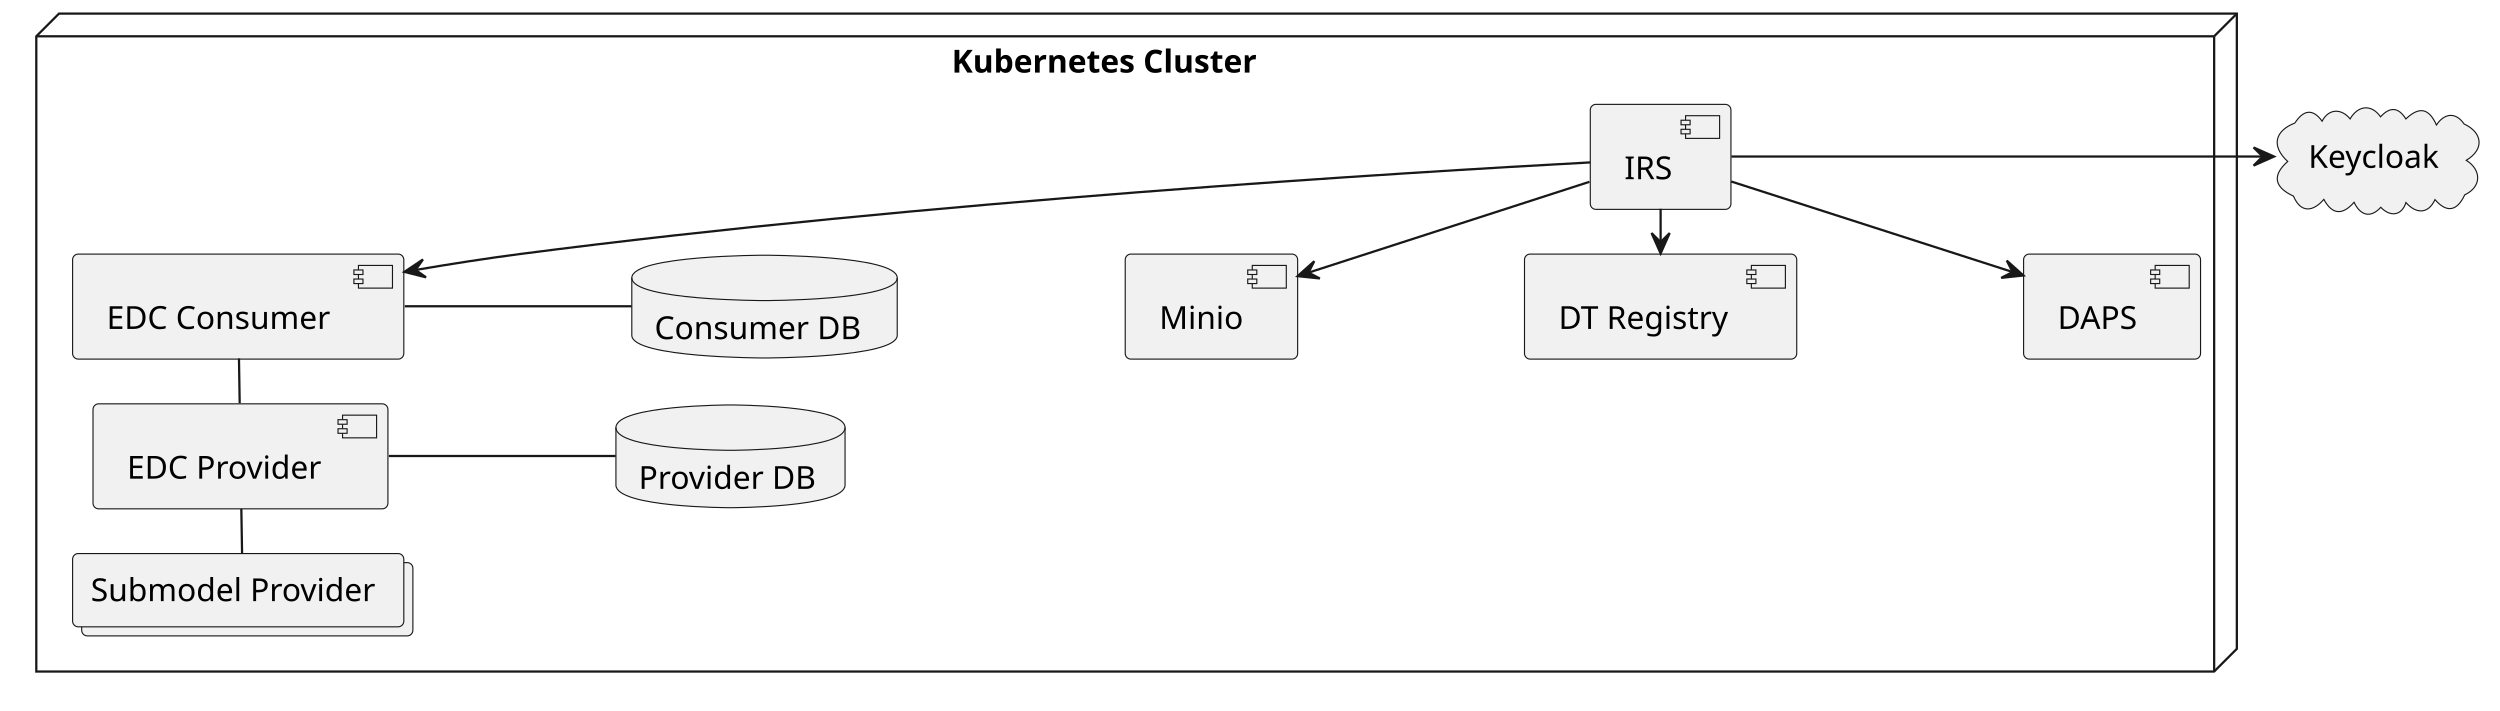
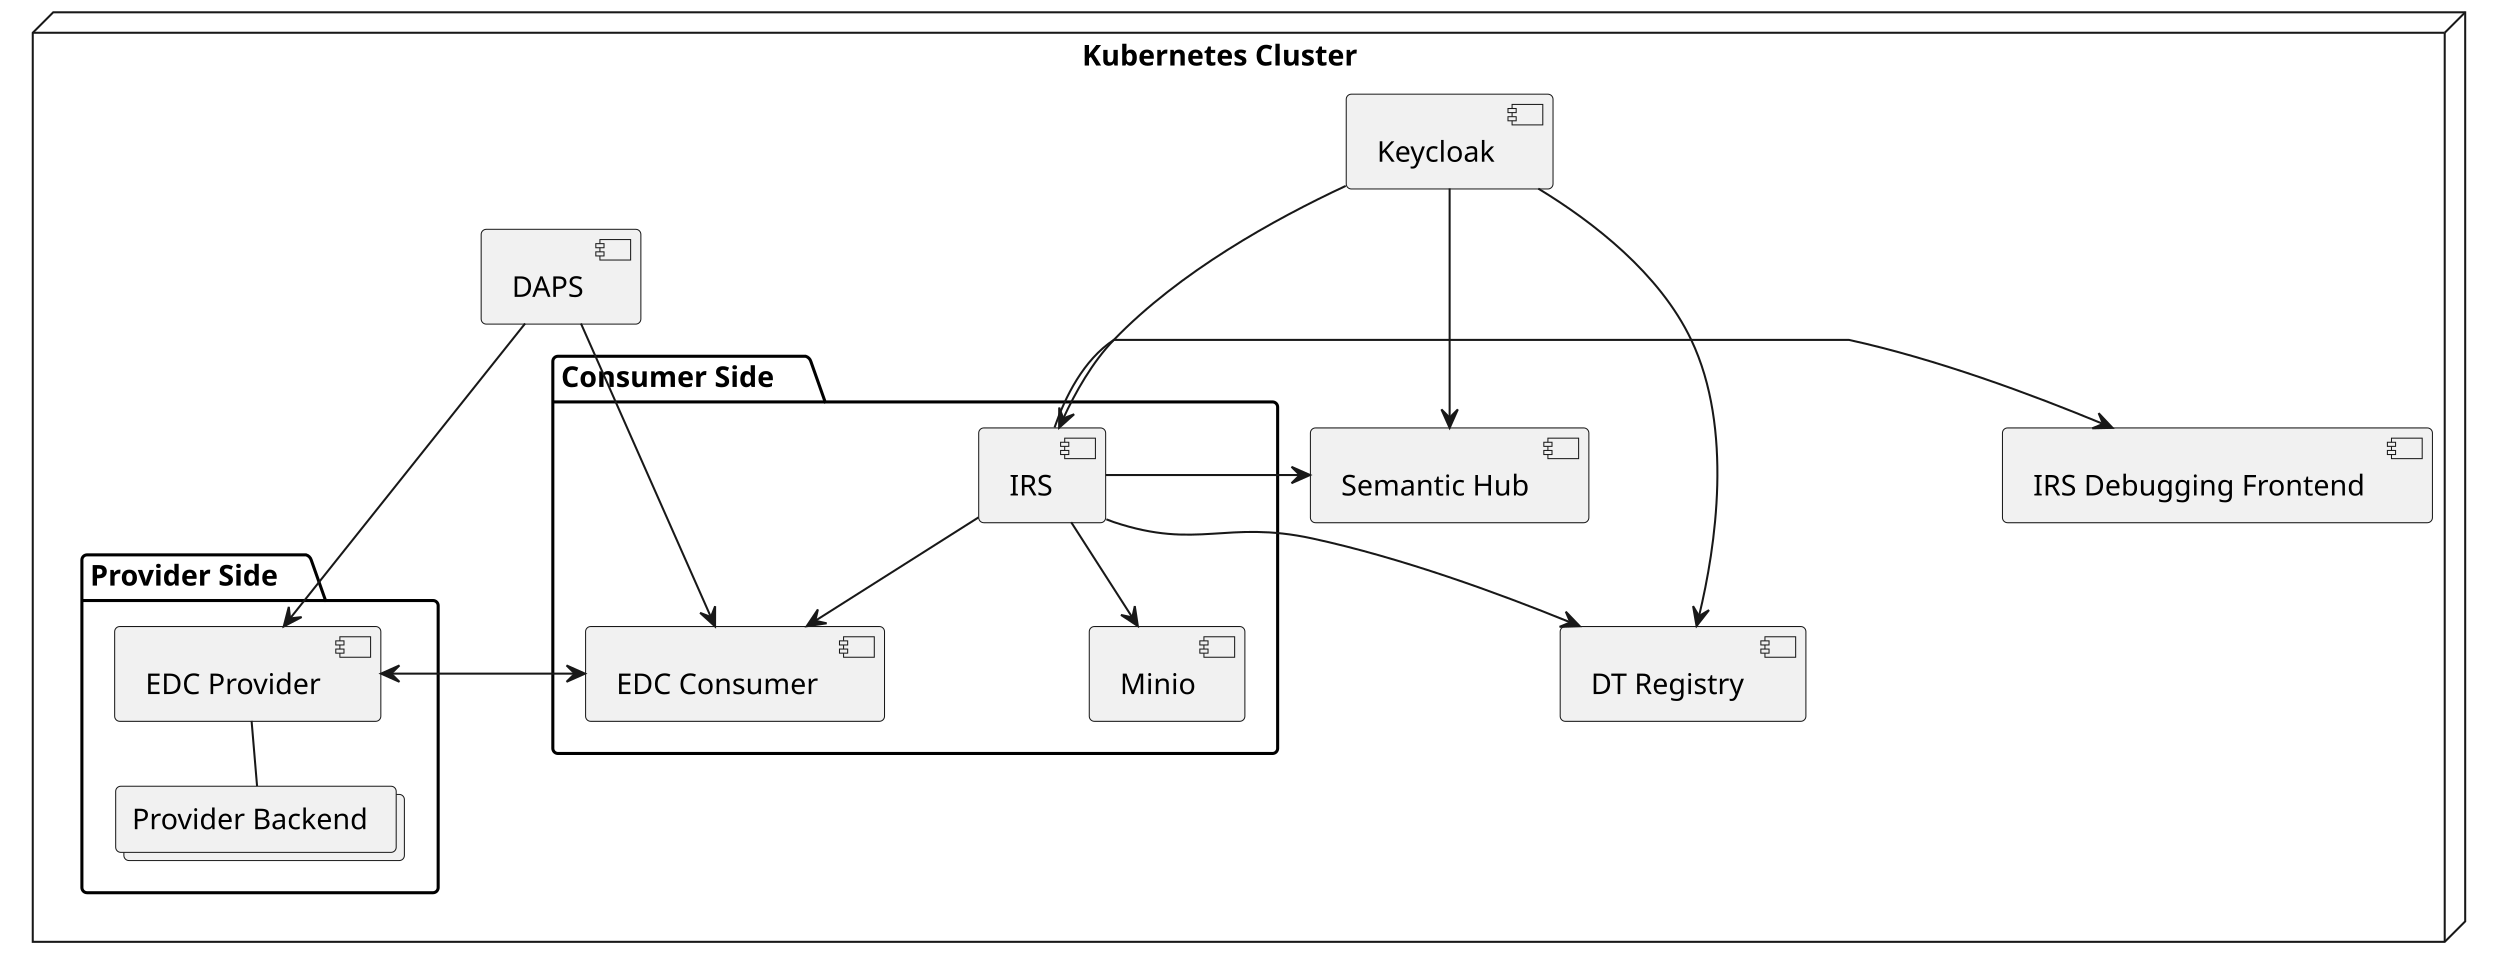
- <svg xmlns="http://www.w3.org/2000/svg" contentStyleType="text/css" height="313px" preserveAspectRatio="none" style="width:1102px;height:313px;background:#FFFFFF;" version="1.1" viewBox="0 0 1102 313" width="1102px" zoomAndPan="magnify">
+ <svg xmlns="http://www.w3.org/2000/svg" contentStyleType="text/css" height="477px" preserveAspectRatio="none" style="width:1221px;height:477px;background:#FFFFFF;" version="1.1" viewBox="0 0 1221 477" width="1221px" zoomAndPan="magnify">
  <defs />
  <g>
    <g id="cluster_k8s">
-       <polygon points="16,16,26,6,986,6,986,286,976,296,16,296,16,16" style="stroke:#181818;stroke-width:1.0;fill:none;" />
-       <line style="stroke:#181818;stroke-width:1.0;fill:none;" x1="976" x2="986" y1="16" y2="6" />
-       <line style="stroke:#181818;stroke-width:1.0;fill:none;" x1="16" x2="976" y1="16" y2="16" />
-       <line style="stroke:#181818;stroke-width:1.0;fill:none;" x1="976" x2="976" y1="16" y2="296" />
-       <text fill="#000000" font-family="sans-serif" font-size="14" font-weight="bold" lengthAdjust="spacing" textLength="155" x="419.5" y="31.995">Kubernetes Cluster</text>
+       <polygon points="16,16,26,6,1204,6,1204,450,1194,460,16,460,16,16" style="stroke:#181818;stroke-width:1.0;fill:none;" />
+       <line style="stroke:#181818;stroke-width:1.0;fill:none;" x1="1194" x2="1204" y1="16" y2="6" />
+       <line style="stroke:#181818;stroke-width:1.0;fill:none;" x1="16" x2="1194" y1="16" y2="16" />
+       <line style="stroke:#181818;stroke-width:1.0;fill:none;" x1="1194" x2="1194" y1="16" y2="460" />
+       <text fill="#000000" font-family="sans-serif" font-size="14" font-weight="bold" lengthAdjust="spacing" textLength="155" x="528.5" y="31.995">Kubernetes Cluster</text>
+     </g>
+     <g id="cluster_Consumer Side">
+       <path d="M272.5,174 L393.5,174 A3.75,3.75 0 0 1 396,176.5 L403,196.297 L621.5,196.297 A2.5,2.5 0 0 1 624,198.797 L624,365.5 A2.5,2.5 0 0 1 621.5,368 L272.5,368 A2.5,2.5 0 0 1 270,365.5 L270,176.5 A2.5,2.5 0 0 1 272.5,174 " style="stroke:#000000;stroke-width:1.5;fill:none;" />
+       <line style="stroke:#000000;stroke-width:1.5;fill:none;" x1="270" x2="403" y1="196.297" y2="196.297" />
+       <text fill="#000000" font-family="sans-serif" font-size="14" font-weight="bold" lengthAdjust="spacing" textLength="120" x="274" y="188.995">Consumer Side</text>
+     </g>
+     <g id="cluster_Provider Side">
+       <path d="M42.5,271 L149.5,271 A3.75,3.75 0 0 1 152,273.5 L159,293.297 L211.5,293.297 A2.5,2.5 0 0 1 214,295.797 L214,433.5 A2.5,2.5 0 0 1 211.5,436 L42.5,436 A2.5,2.5 0 0 1 40,433.5 L40,273.5 A2.5,2.5 0 0 1 42.5,271 " style="stroke:#000000;stroke-width:1.5;fill:none;" />
+       <line style="stroke:#000000;stroke-width:1.5;fill:none;" x1="40" x2="159" y1="293.297" y2="293.297" />
+       <text fill="#000000" font-family="sans-serif" font-size="14" font-weight="bold" lengthAdjust="spacing" textLength="106" x="44" y="285.995">Provider Side</text>
+     </g>
+     <g id="elem_Keycloak">
+       <rect fill="#F1F1F1" height="46.297" rx="2.5" ry="2.5" style="stroke:#181818;stroke-width:0.5;" width="101" x="657.5" y="46" />
+       <rect fill="#F1F1F1" height="10" style="stroke:#181818;stroke-width:0.5;" width="15" x="738.5" y="51" />
+       <rect fill="#F1F1F1" height="2" style="stroke:#181818;stroke-width:0.5;" width="4" x="736.5" y="53" />
+       <rect fill="#F1F1F1" height="2" style="stroke:#181818;stroke-width:0.5;" width="4" x="736.5" y="57" />
+       <text fill="#000000" font-family="sans-serif" font-size="14" lengthAdjust="spacing" textLength="61" x="672.5" y="78.995">Keycloak</text>
+     </g>
+     <g id="elem_daps">
+       <rect fill="#F1F1F1" height="46.297" rx="2.5" ry="2.5" style="stroke:#181818;stroke-width:0.5;" width="78" x="235" y="112" />
+       <rect fill="#F1F1F1" height="10" style="stroke:#181818;stroke-width:0.5;" width="15" x="293" y="117" />
+       <rect fill="#F1F1F1" height="2" style="stroke:#181818;stroke-width:0.5;" width="4" x="291" y="119" />
+       <rect fill="#F1F1F1" height="2" style="stroke:#181818;stroke-width:0.5;" width="4" x="291" y="123" />
+       <text fill="#000000" font-family="sans-serif" font-size="14" lengthAdjust="spacing" textLength="38" x="250" y="144.995">DAPS</text>
+     </g>
+     <g id="elem_dtr">
+       <rect fill="#F1F1F1" height="46.297" rx="2.5" ry="2.5" style="stroke:#181818;stroke-width:0.5;" width="120" x="762" y="306" />
+       <rect fill="#F1F1F1" height="10" style="stroke:#181818;stroke-width:0.5;" width="15" x="862" y="311" />
+       <rect fill="#F1F1F1" height="2" style="stroke:#181818;stroke-width:0.5;" width="4" x="860" y="313" />
+       <rect fill="#F1F1F1" height="2" style="stroke:#181818;stroke-width:0.5;" width="4" x="860" y="317" />
+       <text fill="#000000" font-family="sans-serif" font-size="14" lengthAdjust="spacing" textLength="80" x="777" y="338.995">DT Registry</text>
+     </g>
+     <g id="elem_semHub">
+       <rect fill="#F1F1F1" height="46.297" rx="2.5" ry="2.5" style="stroke:#181818;stroke-width:0.5;" width="136" x="640" y="209" />
+       <rect fill="#F1F1F1" height="10" style="stroke:#181818;stroke-width:0.5;" width="15" x="756" y="214" />
+       <rect fill="#F1F1F1" height="2" style="stroke:#181818;stroke-width:0.5;" width="4" x="754" y="216" />
+       <rect fill="#F1F1F1" height="2" style="stroke:#181818;stroke-width:0.5;" width="4" x="754" y="220" />
+       <text fill="#000000" font-family="sans-serif" font-size="14" lengthAdjust="spacing" textLength="96" x="655" y="241.995">Semantic Hub</text>
+     </g>
+     <g id="elem_frontend">
+       <rect fill="#F1F1F1" height="46.297" rx="2.5" ry="2.5" style="stroke:#181818;stroke-width:0.5;" width="210" x="978" y="209" />
+       <rect fill="#F1F1F1" height="10" style="stroke:#181818;stroke-width:0.5;" width="15" x="1168" y="214" />
+       <rect fill="#F1F1F1" height="2" style="stroke:#181818;stroke-width:0.5;" width="4" x="1166" y="216" />
+       <rect fill="#F1F1F1" height="2" style="stroke:#181818;stroke-width:0.5;" width="4" x="1166" y="220" />
+       <text fill="#000000" font-family="sans-serif" font-size="14" lengthAdjust="spacing" textLength="170" x="993" y="241.995">IRS Debugging Frontend</text>
    </g>
    <g id="elem_IRS">
-       <rect fill="#F1F1F1" height="46.297" rx="2.5" ry="2.5" style="stroke:#181818;stroke-width:0.5;" width="62" x="701" y="46" />
-       <rect fill="#F1F1F1" height="10" style="stroke:#181818;stroke-width:0.5;" width="15" x="743" y="51" />
-       <rect fill="#F1F1F1" height="2" style="stroke:#181818;stroke-width:0.5;" width="4" x="741" y="53" />
-       <rect fill="#F1F1F1" height="2" style="stroke:#181818;stroke-width:0.5;" width="4" x="741" y="57" />
-       <text fill="#000000" font-family="sans-serif" font-size="14" lengthAdjust="spacing" textLength="22" x="716" y="78.995">IRS</text>
+       <rect fill="#F1F1F1" height="46.297" rx="2.5" ry="2.5" style="stroke:#181818;stroke-width:0.5;" width="62" x="478" y="209" />
+       <rect fill="#F1F1F1" height="10" style="stroke:#181818;stroke-width:0.5;" width="15" x="520" y="214" />
+       <rect fill="#F1F1F1" height="2" style="stroke:#181818;stroke-width:0.5;" width="4" x="518" y="216" />
+       <rect fill="#F1F1F1" height="2" style="stroke:#181818;stroke-width:0.5;" width="4" x="518" y="220" />
+       <text fill="#000000" font-family="sans-serif" font-size="14" lengthAdjust="spacing" textLength="22" x="493" y="241.995">IRS</text>
    </g>
    <g id="elem_Minio">
-       <rect fill="#F1F1F1" height="46.297" rx="2.5" ry="2.5" style="stroke:#181818;stroke-width:0.5;" width="76" x="496" y="112" />
-       <rect fill="#F1F1F1" height="10" style="stroke:#181818;stroke-width:0.5;" width="15" x="552" y="117" />
-       <rect fill="#F1F1F1" height="2" style="stroke:#181818;stroke-width:0.5;" width="4" x="550" y="119" />
-       <rect fill="#F1F1F1" height="2" style="stroke:#181818;stroke-width:0.5;" width="4" x="550" y="123" />
-       <text fill="#000000" font-family="sans-serif" font-size="14" lengthAdjust="spacing" textLength="36" x="511" y="144.995">Minio</text>
-     </g>
-     <g id="elem_dtr">
-       <rect fill="#F1F1F1" height="46.297" rx="2.5" ry="2.5" style="stroke:#181818;stroke-width:0.5;" width="120" x="672" y="112" />
-       <rect fill="#F1F1F1" height="10" style="stroke:#181818;stroke-width:0.5;" width="15" x="772" y="117" />
-       <rect fill="#F1F1F1" height="2" style="stroke:#181818;stroke-width:0.5;" width="4" x="770" y="119" />
-       <rect fill="#F1F1F1" height="2" style="stroke:#181818;stroke-width:0.5;" width="4" x="770" y="123" />
-       <text fill="#000000" font-family="sans-serif" font-size="14" lengthAdjust="spacing" textLength="80" x="687" y="144.995">DT Registry</text>
+       <rect fill="#F1F1F1" height="46.297" rx="2.5" ry="2.5" style="stroke:#181818;stroke-width:0.5;" width="76" x="532" y="306" />
+       <rect fill="#F1F1F1" height="10" style="stroke:#181818;stroke-width:0.5;" width="15" x="588" y="311" />
+       <rect fill="#F1F1F1" height="2" style="stroke:#181818;stroke-width:0.5;" width="4" x="586" y="313" />
+       <rect fill="#F1F1F1" height="2" style="stroke:#181818;stroke-width:0.5;" width="4" x="586" y="317" />
+       <text fill="#000000" font-family="sans-serif" font-size="14" lengthAdjust="spacing" textLength="36" x="547" y="338.995">Minio</text>
    </g>
    <g id="elem_consumer">
-       <rect fill="#F1F1F1" height="46.297" rx="2.5" ry="2.5" style="stroke:#181818;stroke-width:0.5;" width="146" x="32" y="112" />
-       <rect fill="#F1F1F1" height="10" style="stroke:#181818;stroke-width:0.5;" width="15" x="158" y="117" />
-       <rect fill="#F1F1F1" height="2" style="stroke:#181818;stroke-width:0.5;" width="4" x="156" y="119" />
-       <rect fill="#F1F1F1" height="2" style="stroke:#181818;stroke-width:0.5;" width="4" x="156" y="123" />
-       <text fill="#000000" font-family="sans-serif" font-size="14" lengthAdjust="spacing" textLength="106" x="47" y="144.995">EDC Consumer</text>
+       <rect fill="#F1F1F1" height="46.297" rx="2.5" ry="2.5" style="stroke:#181818;stroke-width:0.5;" width="146" x="286" y="306" />
+       <rect fill="#F1F1F1" height="10" style="stroke:#181818;stroke-width:0.5;" width="15" x="412" y="311" />
+       <rect fill="#F1F1F1" height="2" style="stroke:#181818;stroke-width:0.5;" width="4" x="410" y="313" />
+       <rect fill="#F1F1F1" height="2" style="stroke:#181818;stroke-width:0.5;" width="4" x="410" y="317" />
+       <text fill="#000000" font-family="sans-serif" font-size="14" lengthAdjust="spacing" textLength="106" x="301" y="338.995">EDC Consumer</text>
    </g>
    <g id="elem_provider">
-       <rect fill="#F1F1F1" height="46.297" rx="2.5" ry="2.5" style="stroke:#181818;stroke-width:0.5;" width="130" x="41" y="178" />
-       <rect fill="#F1F1F1" height="10" style="stroke:#181818;stroke-width:0.5;" width="15" x="151" y="183" />
-       <rect fill="#F1F1F1" height="2" style="stroke:#181818;stroke-width:0.5;" width="4" x="149" y="185" />
-       <rect fill="#F1F1F1" height="2" style="stroke:#181818;stroke-width:0.5;" width="4" x="149" y="189" />
-       <text fill="#000000" font-family="sans-serif" font-size="14" lengthAdjust="spacing" textLength="90" x="56" y="210.995">EDC Provider</text>
-     </g>
-     <g id="elem_cdb">
-       <path d="M278.5,122.5 C278.5,112.5 337,112.5 337,112.5 C337,112.5 395.5,112.5 395.5,122.5 L395.5,147.797 C395.5,157.797 337,157.797 337,157.797 C337,157.797 278.5,157.797 278.5,147.797 L278.5,122.5 " fill="#F1F1F1" style="stroke:#181818;stroke-width:0.5;" />
-       <path d="M278.5,122.5 C278.5,132.5 337,132.5 337,132.5 C337,132.5 395.5,132.5 395.5,122.5 " fill="none" style="stroke:#181818;stroke-width:0.5;" />
-       <text fill="#000000" font-family="sans-serif" font-size="14" lengthAdjust="spacing" textLength="97" x="288.5" y="149.495">Consumer DB</text>
-     </g>
-     <g id="elem_pdb">
-       <path d="M271.5,188.5 C271.5,178.5 322,178.5 322,178.5 C322,178.5 372.5,178.5 372.5,188.5 L372.5,213.797 C372.5,223.797 322,223.797 322,223.797 C322,223.797 271.5,223.797 271.5,213.797 L271.5,188.5 " fill="#F1F1F1" style="stroke:#181818;stroke-width:0.5;" />
-       <path d="M271.5,188.5 C271.5,198.5 322,198.5 322,198.5 C322,198.5 372.5,198.5 372.5,188.5 " fill="none" style="stroke:#181818;stroke-width:0.5;" />
-       <text fill="#000000" font-family="sans-serif" font-size="14" lengthAdjust="spacing" textLength="81" x="281.5" y="215.495">Provider DB</text>
-     </g>
-     <g id="elem_daps">
-       <rect fill="#F1F1F1" height="46.297" rx="2.5" ry="2.5" style="stroke:#181818;stroke-width:0.5;" width="78" x="892" y="112" />
-       <rect fill="#F1F1F1" height="10" style="stroke:#181818;stroke-width:0.5;" width="15" x="950" y="117" />
-       <rect fill="#F1F1F1" height="2" style="stroke:#181818;stroke-width:0.5;" width="4" x="948" y="119" />
-       <rect fill="#F1F1F1" height="2" style="stroke:#181818;stroke-width:0.5;" width="4" x="948" y="123" />
-       <text fill="#000000" font-family="sans-serif" font-size="14" lengthAdjust="spacing" textLength="38" x="907" y="144.995">DAPS</text>
+       <rect fill="#F1F1F1" height="46.297" rx="2.5" ry="2.5" style="stroke:#181818;stroke-width:0.5;" width="130" x="56" y="306" />
+       <rect fill="#F1F1F1" height="10" style="stroke:#181818;stroke-width:0.5;" width="15" x="166" y="311" />
+       <rect fill="#F1F1F1" height="2" style="stroke:#181818;stroke-width:0.5;" width="4" x="164" y="313" />
+       <rect fill="#F1F1F1" height="2" style="stroke:#181818;stroke-width:0.5;" width="4" x="164" y="317" />
+       <text fill="#000000" font-family="sans-serif" font-size="14" lengthAdjust="spacing" textLength="90" x="71" y="338.995">EDC Provider</text>
    </g>
    <g id="elem_submodel">
-       <rect fill="#F1F1F1" height="32.297" rx="2.5" ry="2.5" style="stroke:#181818;stroke-width:0.5;" width="146" x="36" y="248" />
-       <rect fill="#F1F1F1" height="32.297" rx="2.5" ry="2.5" style="stroke:#181818;stroke-width:0.5;" width="146" x="32" y="244" />
-       <text fill="#000000" font-family="sans-serif" font-size="14" lengthAdjust="spacing" textLength="130" x="40" y="264.995">Submodel Provider</text>
-     </g>
-     <g id="elem_Keycloak">
-       <path d="M1011.602,54.227 C1015.093,48.742 1019.308,47.429 1023.574,53.419 C1026.526,47.756 1032.122,47.741 1035.923,52.403 C1039.284,46.584 1045.197,45.612 1049.354,51.49 C1053.474,46.977 1057.202,47.147 1060.505,52.421 C1066.421,46.825 1070.668,47.646 1073.984,55.105 C1077.348,49.973 1082.381,49.14 1086.159,54.63 C1094.372,58.469 1095.231,65.826 1087.141,70.663 C1093.88,74.917 1094.03,82.303 1086.447,85.904 C1083.213,92.891 1078.69,94.159 1073.35,88.003 C1070.232,94.664 1064.811,94.154 1060.542,89.282 C1058.593,95.428 1053.351,95.531 1049.456,91.376 C1044.785,96.511 1040.334,94.791 1037.678,89.17 C1032.709,94.84 1028.101,94.856 1024.351,87.885 C1019.697,93.319 1014.216,94.161 1010.967,86.454 C1002.764,82.67 1001.21,77.519 1008.425,71.171 C1001.226,64.594 1002.498,57.748 1011.602,54.227 " fill="#F1F1F1" style="stroke:#181818;stroke-width:0.5;" />
-       <text fill="#000000" font-family="sans-serif" font-size="14" lengthAdjust="spacing" textLength="61" x="1017.5" y="73.995">Keycloak</text>
+       <rect fill="#F1F1F1" height="32.297" rx="2.5" ry="2.5" style="stroke:#181818;stroke-width:0.5;" width="137" x="60.5" y="388" />
+       <rect fill="#F1F1F1" height="32.297" rx="2.5" ry="2.5" style="stroke:#181818;stroke-width:0.5;" width="137" x="56.5" y="384" />
+       <text fill="#000000" font-family="sans-serif" font-size="14" lengthAdjust="spacing" textLength="121" x="64.5" y="404.995">Provider Backend</text>
    </g>
    <g id="link_IRS_Minio">
-       <path d="M700.63,80.14 C667.23,90.94 614.17,108.09 576.92,120.13 " fill="none" id="IRS-to-Minio" style="stroke:#181818;stroke-width:1.0;" />
-       <polygon fill="#181818" points="572,121.72,581.795,122.748,576.756,120.177,579.327,115.139,572,121.72" style="stroke:#181818;stroke-width:1.0;" />
+       <path d="M523.15,255.03 C532.01,268.84 543.5,286.73 552.88,301.34 " fill="none" id="IRS-to-Minio" style="stroke:#181818;stroke-width:1.0;" />
+       <polygon fill="#181818" points="555.72,305.76,554.233,296.024,553.023,301.55,547.497,300.34,555.72,305.76" style="stroke:#181818;stroke-width:1.0;" />
    </g>
    <g id="link_IRS_consumer">
-       <path d="M700.99,71.59 C622,75.86 406.92,88.84 229,112 C214.2,113.93 198.47,116.39 183.36,118.97 " fill="none" id="IRS-to-consumer" style="stroke:#181818;stroke-width:1.0;" />
-       <polygon fill="#181818" points="178.26,119.85,187.812,122.249,183.186,118.993,186.441,114.367,178.26,119.85" style="stroke:#181818;stroke-width:1.0;" />
+       <path d="M477.92,252.68 C454.8,267.33 423.09,287.41 398.22,303.16 " fill="none" id="IRS-to-consumer" style="stroke:#181818;stroke-width:1.0;" />
+       <polygon fill="#181818" points="393.98,305.85,403.725,304.425,398.207,303.18,399.452,297.661,393.98,305.85" style="stroke:#181818;stroke-width:1.0;" />
    </g>
    <g id="link_IRS_dtr">
-       <path d="M732,92.03 C732,96.7 732,101.69 732,106.53 " fill="none" id="IRS-to-dtr" style="stroke:#181818;stroke-width:1.0;" />
-       <polygon fill="#181818" points="732,111.72,736,102.72,732,106.72,728,102.72,732,111.72" style="stroke:#181818;stroke-width:1.0;" />
+       <path d="M540.33,253.63 C541.55,254.13 542.77,254.59 544,255 C585.04,268.68 598.72,253.83 641,263 C684.41,272.41 731.58,289.59 766.88,303.93 " fill="none" id="IRS-to-dtr" style="stroke:#181818;stroke-width:1.0;" />
+       <polygon fill="#181818" points="771.56,305.84,764.734,298.74,766.929,303.954,761.716,306.149,771.56,305.84" style="stroke:#181818;stroke-width:1.0;" />
    </g>
-     <g id="link_IRS_daps">
-       <path d="M763.09,80 C796.36,90.7 849.4,107.76 886.96,119.84 " fill="none" id="IRS-to-daps" style="stroke:#181818;stroke-width:1.0;" />
-       <polygon fill="#181818" points="891.92,121.43,884.575,114.868,887.16,119.9,882.128,122.485,891.92,121.43" style="stroke:#181818;stroke-width:1.0;" />
+     <g id="link_daps_provider">
+       <path d="M256.45,158.02 C228.05,193.66 172.15,263.82 141.79,301.9 " fill="none" id="daps-to-provider" style="stroke:#181818;stroke-width:1.0;" />
+       <polygon fill="#181818" points="138.58,305.94,147.314,301.388,141.693,302.027,141.053,296.407,138.58,305.94" style="stroke:#181818;stroke-width:1.0;" />
    </g>
-     <g id="link_consumer_provider">
-       <path d="M105.34,158.03 C105.44,164.39 105.55,171.34 105.65,177.72 " fill="none" id="consumer-provider" style="stroke:#181818;stroke-width:1.0;" />
+     <g id="link_daps_consumer">
+       <path d="M283.75,158.02 C299.4,193.38 330.08,262.68 347.03,300.97 " fill="none" id="daps-to-consumer" style="stroke:#181818;stroke-width:1.0;" />
+       <polygon fill="#181818" points="349.23,305.94,349.262,296.091,347.214,301.365,341.941,299.317,349.23,305.94" style="stroke:#181818;stroke-width:1.0;" />
+     </g>
+     <g id="link_provider_consumer">
+       <path d="M191.14,329 C220.94,329 250.74,329 280.54,329 " fill="none" id="provider-consumer" style="stroke:#181818;stroke-width:1.0;" />
+       <polygon fill="#181818" points="285.71,329,276.71,325,280.71,329,276.71,333,285.71,329" style="stroke:#181818;stroke-width:1.0;" />
+       <polygon fill="#181818" points="186.08,329,195.08,333,191.08,329,195.08,325,186.08,329" style="stroke:#181818;stroke-width:1.0;" />
    </g>
    <g id="link_provider_submodel">
-       <path d="M106.38,224.31 C106.49,230.83 106.61,237.86 106.71,244 " fill="none" id="provider-submodel" style="stroke:#181818;stroke-width:1.0;" />
+       <path d="M122.87,352.08 C123.73,362.33 124.75,374.35 125.55,383.9 " fill="none" id="provider-submodel" style="stroke:#181818;stroke-width:1.0;" />
    </g>
-     <g id="link_consumer_cdb">
-       <path d="M178.41,135 C211.76,135 245.11,135 278.46,135 " fill="none" id="consumer-cdb" style="stroke:#181818;stroke-width:1.0;" />
+     <g id="link_Keycloak_dtr">
+       <path d="M751.31,92.12 C778.24,108.5 810.57,133.56 826,166 C846.64,209.41 837.95,267.04 829.88,300.57 " fill="none" id="Keycloak-to-dtr" style="stroke:#181818;stroke-width:1.0;" />
+       <polygon fill="#181818" points="828.6,305.74,834.669,297.983,829.816,300.89,826.909,296.037,828.6,305.74" style="stroke:#181818;stroke-width:1.0;" />
    </g>
-     <g id="link_provider_pdb">
-       <path d="M171.39,201 C204.73,201 238.07,201 271.4,201 " fill="none" id="provider-pdb" style="stroke:#181818;stroke-width:1.0;" />
+     <g id="link_Keycloak_IRS">
+       <path d="M657.25,90.8 C622.11,107.17 576.07,132.76 544,166 C533.46,176.92 525.18,191.66 519.32,204.33 " fill="none" id="Keycloak-to-IRS" style="stroke:#181818;stroke-width:1.0;" />
+       <polygon fill="#181818" points="517.28,208.9,524.611,202.324,519.325,204.338,517.312,199.051,517.28,208.9" style="stroke:#181818;stroke-width:1.0;" />
    </g>
-     <g id="link_IRS_Keycloak">
-       <path d="M763.17,69 C841.19,69 919.22,69 997.24,69 " fill="none" id="IRS-to-Keycloak" style="stroke:#181818;stroke-width:1.0;" />
-       <polygon fill="#181818" points="1002.38,69,993.38,65,997.38,69,993.38,73,1002.38,69" style="stroke:#181818;stroke-width:1.0;" />
+     <g id="link_Keycloak_semHub">
+       <path d="M708,92.05 C708,121.11 708,172.23 708,203.7 " fill="none" id="Keycloak-to-semHub" style="stroke:#181818;stroke-width:1.0;" />
+       <polygon fill="#181818" points="708,208.96,712,199.96,708,203.96,704,199.96,708,208.96" style="stroke:#181818;stroke-width:1.0;" />
+     </g>
+     <g id="link_IRS_semHub">
+       <path d="M540.09,232 C571.64,232 603.18,232 634.73,232 " fill="none" id="IRS-to-semHub" style="stroke:#181818;stroke-width:1.0;" />
+       <polygon fill="#181818" points="639.79,232,630.79,228,634.79,232,630.79,236,639.79,232" style="stroke:#181818;stroke-width:1.0;" />
+     </g>
+     <g id="link_IRS_frontend">
+       <path d="M515.03,208.8 C520.17,193.98 529.15,175.76 544,166 C544,166 903,166 903,166 C945.79,175.37 992.15,192.55 1027.1,207.03 " fill="none" id="IRS-to-frontend" style="stroke:#181818;stroke-width:1.0;" />
+       <polygon fill="#181818" points="1031.74,208.96,1024.979,201.799,1027.127,207.032,1021.894,209.18,1031.74,208.96" style="stroke:#181818;stroke-width:1.0;" />
    </g>
  </g>
</svg>
